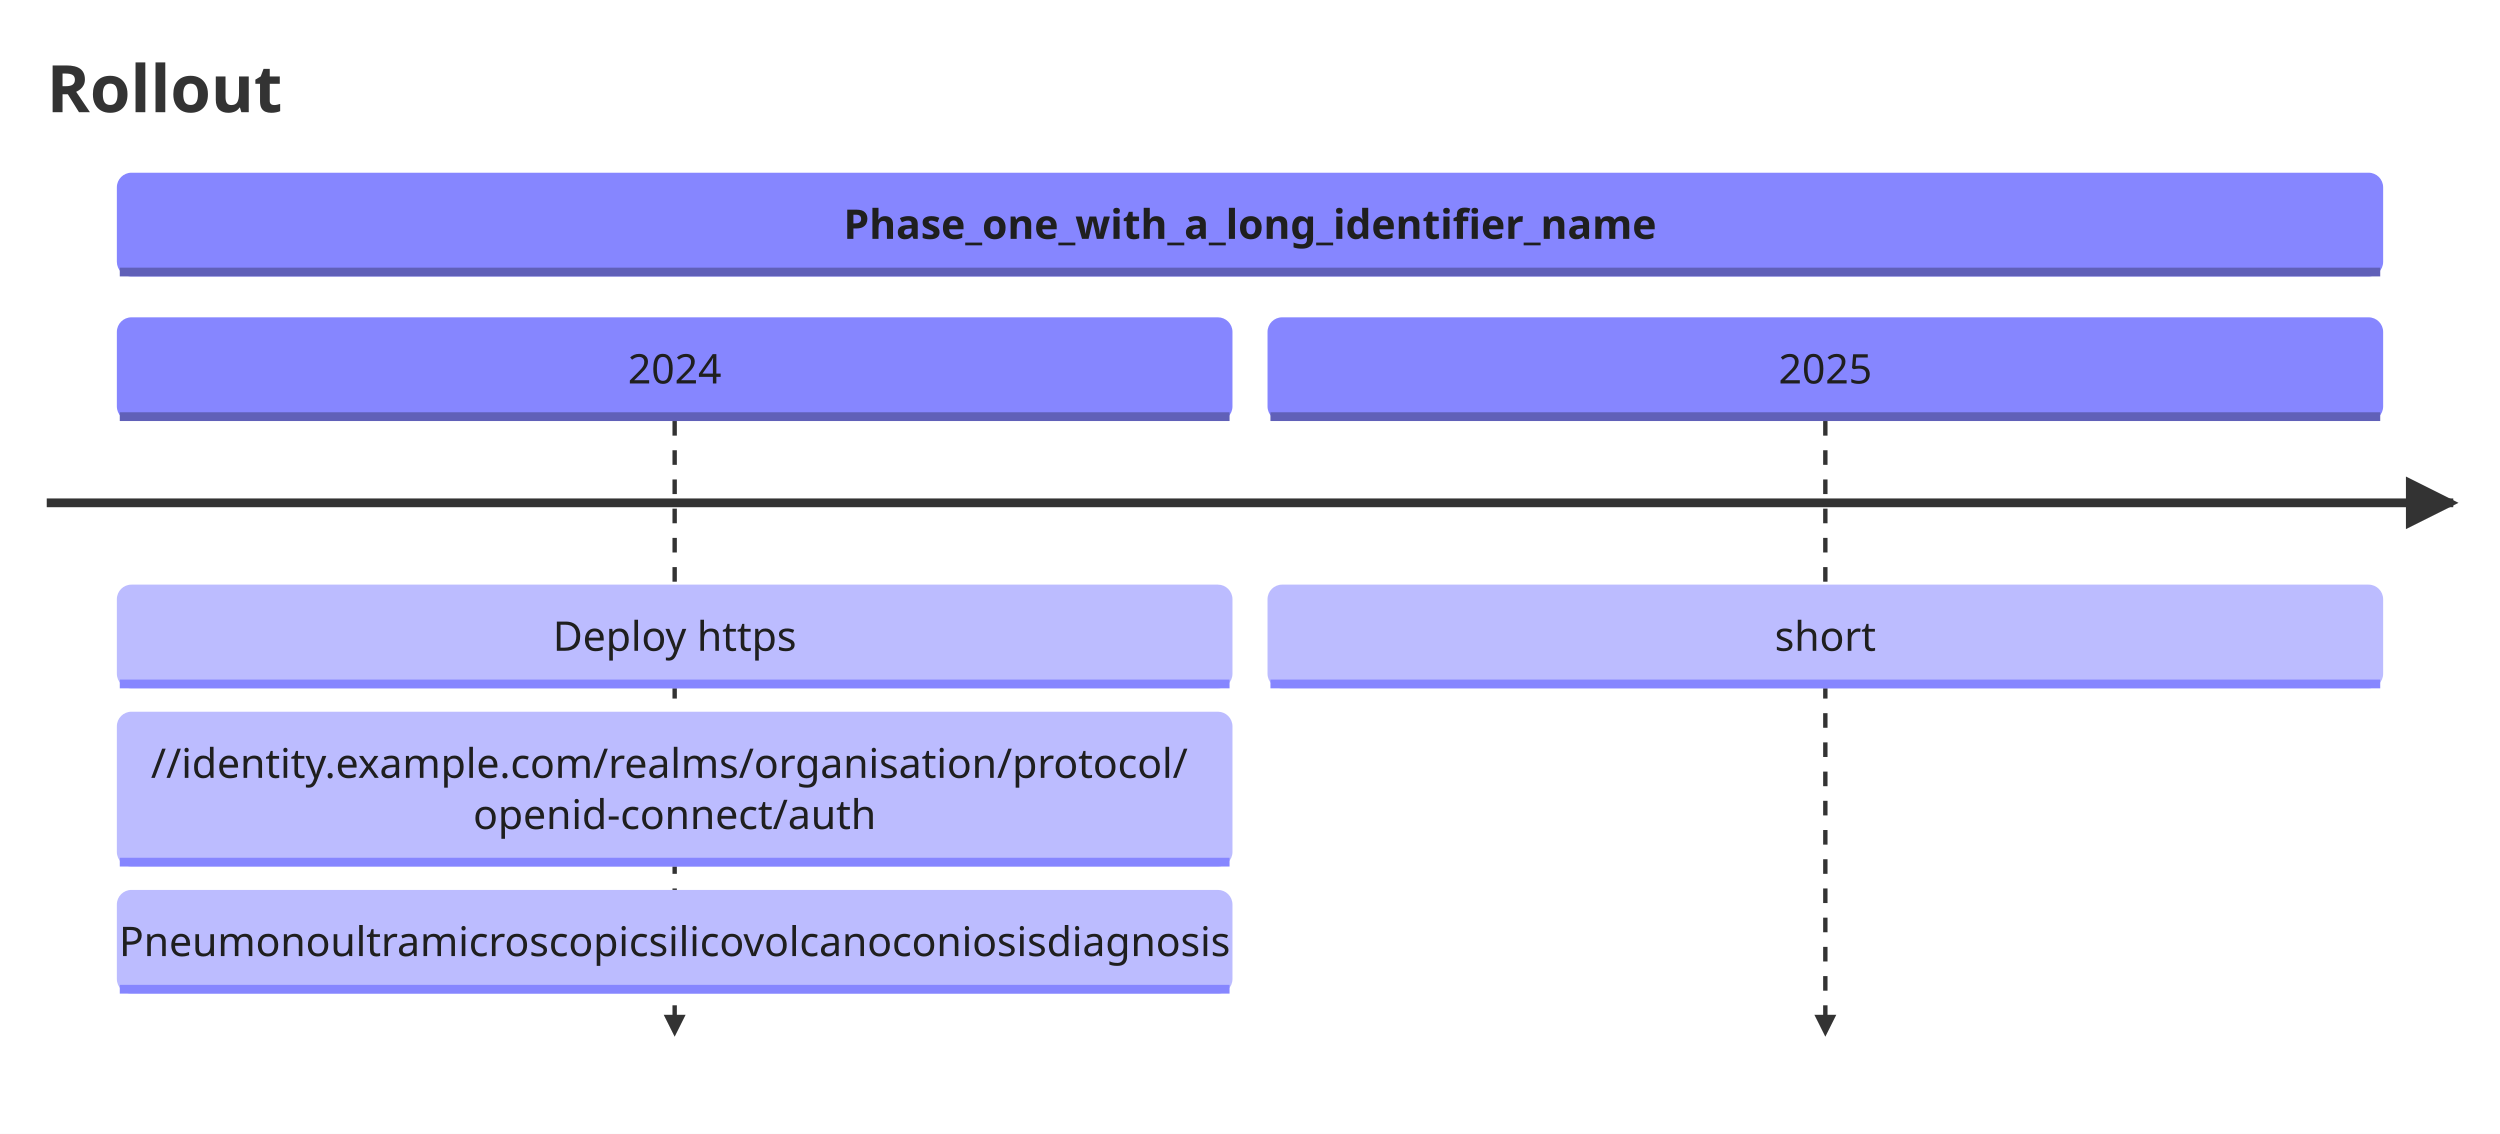
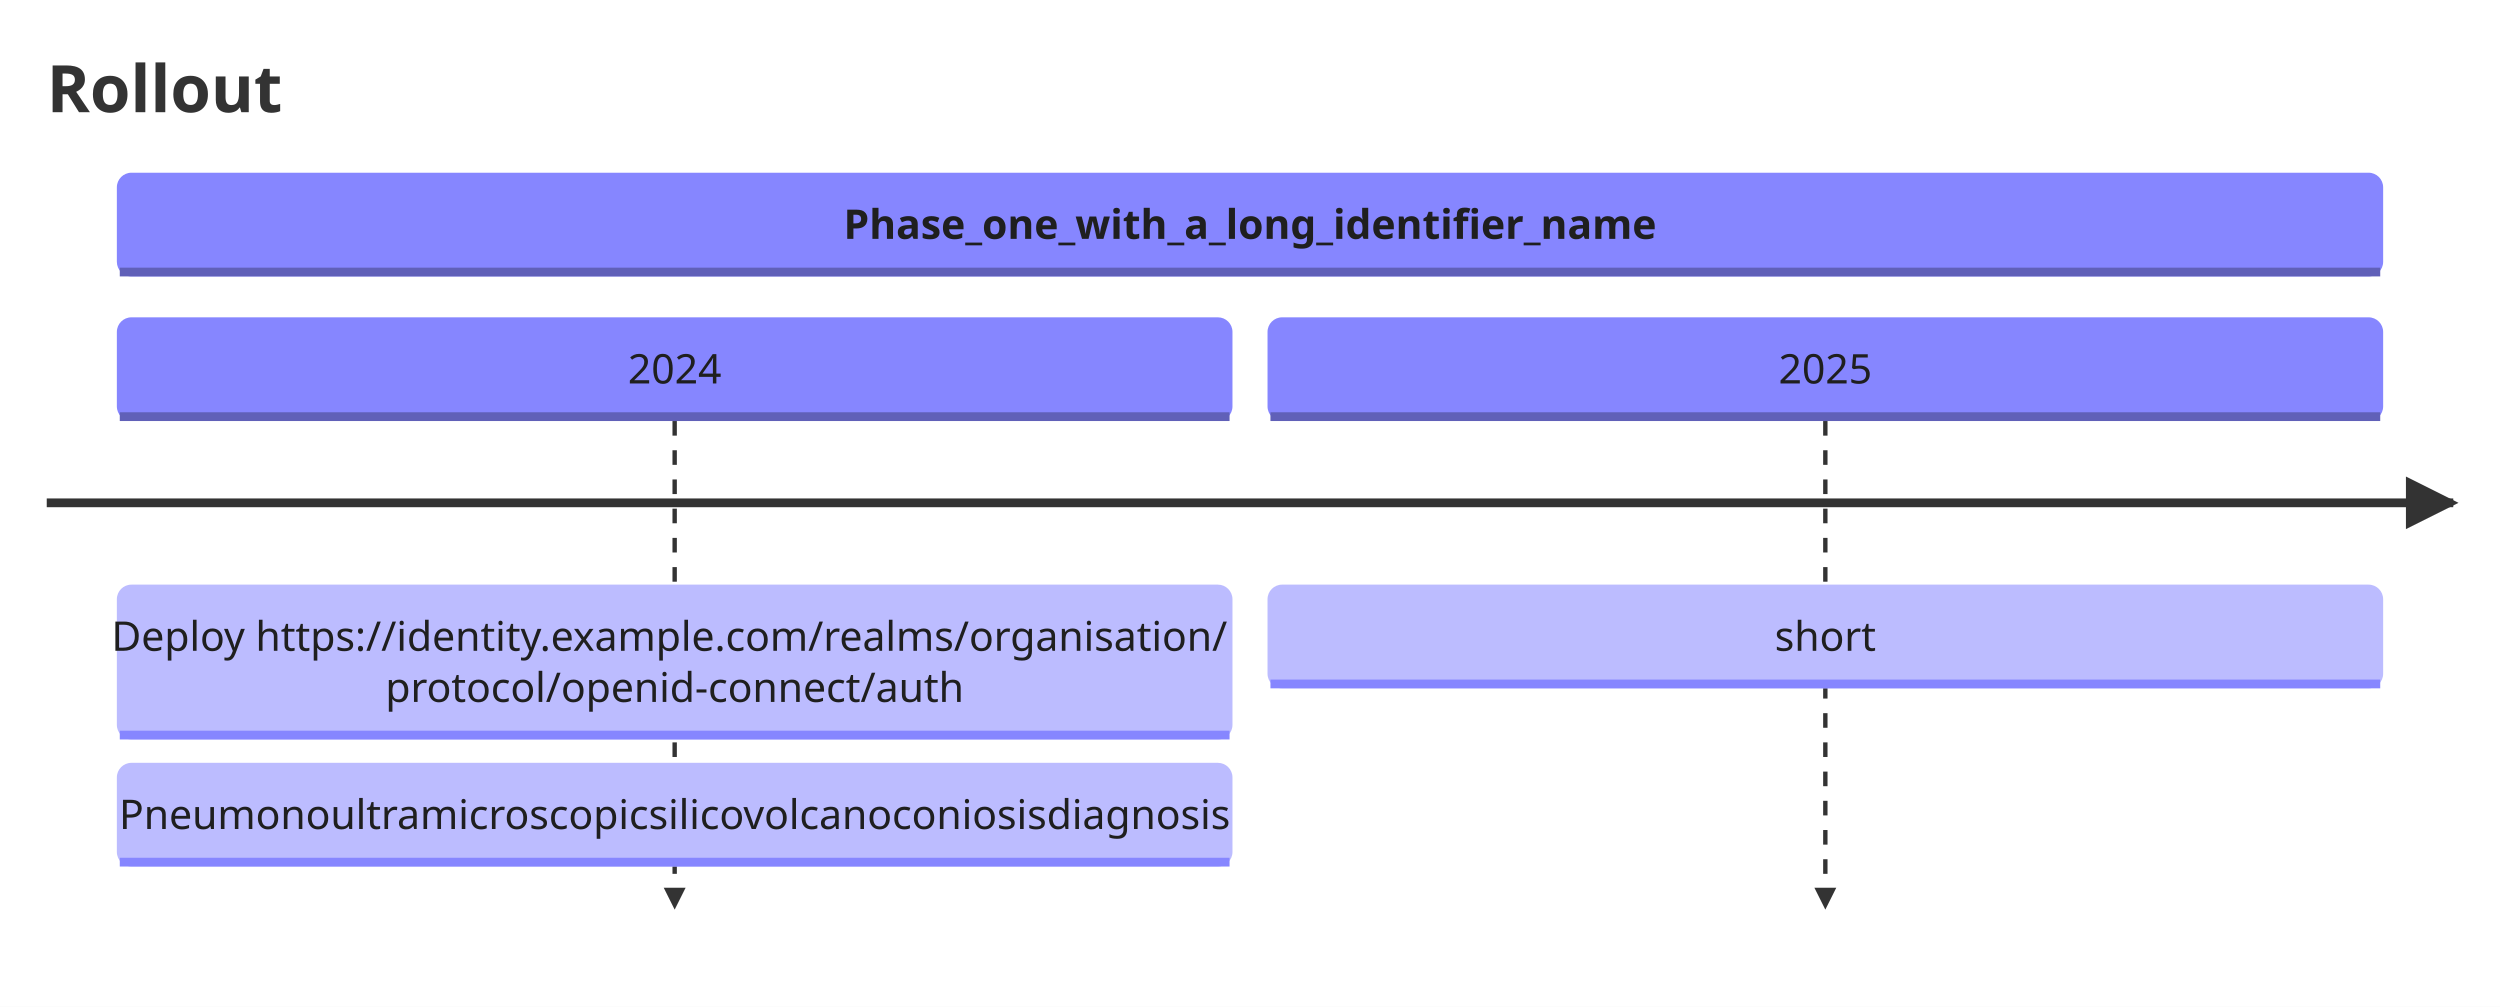
- <svg xmlns="http://www.w3.org/2000/svg" width="855.76" height="388.12" viewBox="0 0 855.76 388.12" font-family="sans-serif" font-size="14">
+ <svg xmlns="http://www.w3.org/2000/svg" width="855.76" height="344.62" viewBox="0 0 855.76 344.62" font-family="sans-serif" font-size="14">
  <rect width="100%" height="100%" fill="#ffffff" />
  <defs>
    <marker id="mm9l4g8-arrow" viewBox="0 0 10 10" refX="9" refY="5" markerWidth="6" markerHeight="6" markerUnits="strokeWidth" orient="auto">
      <path d="M0,0 L10,5 L0,10 z" fill="#333333" />
    </marker>
    <marker id="mm9l4g8-arrow-sm" viewBox="0 0 10 10" refX="9" refY="5" markerWidth="5" markerHeight="5" orient="auto">
      <path d="M0,0 L10,5 L0,10 z" fill="#333333" />
    </marker>
  </defs>
  <text x="16" y="38.4" fill="#333333" font-size="22.4" font-weight="bold">Rollout</text>
-   <line x1="230.94" y1="144.12" x2="230.94" y2="354.12" stroke="#333333" stroke-width="1.5" stroke-dasharray="5 5" marker-end="url(#mm9l4g8-arrow-sm)" />
-   <line x1="624.82" y1="144.12" x2="624.82" y2="354.12" stroke="#333333" stroke-width="1.5" stroke-dasharray="5 5" marker-end="url(#mm9l4g8-arrow-sm)" />
+   <line x1="230.94" y1="144.12" x2="230.94" y2="310.62" stroke="#333333" stroke-width="1.5" stroke-dasharray="5 5" marker-end="url(#mm9l4g8-arrow-sm)" />
+   <line x1="624.82" y1="144.12" x2="624.82" y2="310.62" stroke="#333333" stroke-width="1.5" stroke-dasharray="5 5" marker-end="url(#mm9l4g8-arrow-sm)" />
  <line x1="16" y1="172.12" x2="839.76" y2="172.12" stroke="#333333" stroke-width="3" marker-end="url(#mm9l4g8-arrow)" />
  <rect x="40" y="59.12" width="775.76" height="35.5" rx="5" fill="#8686ff" />
  <line x1="41" y1="93.12" x2="814.76" y2="93.12" stroke="#6060b8" stroke-width="3" />
  <text fill="#1f1f1f" text-anchor="middle" font-weight="bold">
    <tspan x="427.88" y="81.77">Phase_one_with_a_long_identifier_name</tspan>
  </text>
  <rect x="40" y="108.62" width="381.88" height="35.5" rx="5" fill="#8686ff" />
  <line x1="41" y1="142.62" x2="420.88" y2="142.62" stroke="#6060b8" stroke-width="3" />
  <text fill="#1f1f1f" text-anchor="middle">
    <tspan x="230.94" y="131.27">2024</tspan>
  </text>
-   <rect x="40" y="200.12" width="381.88" height="35.5" rx="5" fill="#bcbcff" />
-   <line x1="41" y1="234.12" x2="420.88" y2="234.12" stroke="#8686ff" stroke-width="3" />
+   <rect x="40" y="200.12" width="381.88" height="53" rx="5" fill="#bcbcff" />
+   <line x1="41" y1="251.62" x2="420.88" y2="251.62" stroke="#8686ff" stroke-width="3" />
  <text fill="#1f1f1f" text-anchor="middle">
-     <tspan x="230.94" y="222.77">Deploy https</tspan>
+     <tspan x="230.94" y="222.77">Deploy https://identity.example.com/realms/organisation/</tspan>
+     <tspan x="230.94" y="240.27">protocol/openid-connect/auth</tspan>
  </text>
-   <rect x="40" y="243.62" width="381.88" height="53" rx="5" fill="#bcbcff" />
+   <rect x="40" y="261.12" width="381.88" height="35.5" rx="5" fill="#bcbcff" />
  <line x1="41" y1="295.12" x2="420.88" y2="295.12" stroke="#8686ff" stroke-width="3" />
  <text fill="#1f1f1f" text-anchor="middle">
-     <tspan x="230.94" y="266.27">//identity.example.com/realms/organisation/protocol/</tspan>
-     <tspan x="230.94" y="283.77">openid-connect/auth</tspan>
-   </text>
-   <rect x="40" y="304.62" width="381.88" height="35.5" rx="5" fill="#bcbcff" />
-   <line x1="41" y1="338.62" x2="420.88" y2="338.62" stroke="#8686ff" stroke-width="3" />
-   <text fill="#1f1f1f" text-anchor="middle">
-     <tspan x="230.94" y="327.27">Pneumonoultramicroscopicsilicovolcanoconiosisdiagnosis</tspan>
+     <tspan x="230.94" y="283.77">Pneumonoultramicroscopicsilicovolcanoconiosisdiagnosis</tspan>
  </text>
  <rect x="433.88" y="108.62" width="381.88" height="35.5" rx="5" fill="#8686ff" />
  <line x1="434.88" y1="142.62" x2="814.76" y2="142.62" stroke="#6060b8" stroke-width="3" />
  <text fill="#1f1f1f" text-anchor="middle">
    <tspan x="624.82" y="131.27">2025</tspan>
  </text>
  <rect x="433.88" y="200.12" width="381.88" height="35.5" rx="5" fill="#bcbcff" />
  <line x1="434.88" y1="234.12" x2="814.76" y2="234.12" stroke="#8686ff" stroke-width="3" />
  <text fill="#1f1f1f" text-anchor="middle">
    <tspan x="624.82" y="222.77">short</tspan>
  </text>
</svg>
